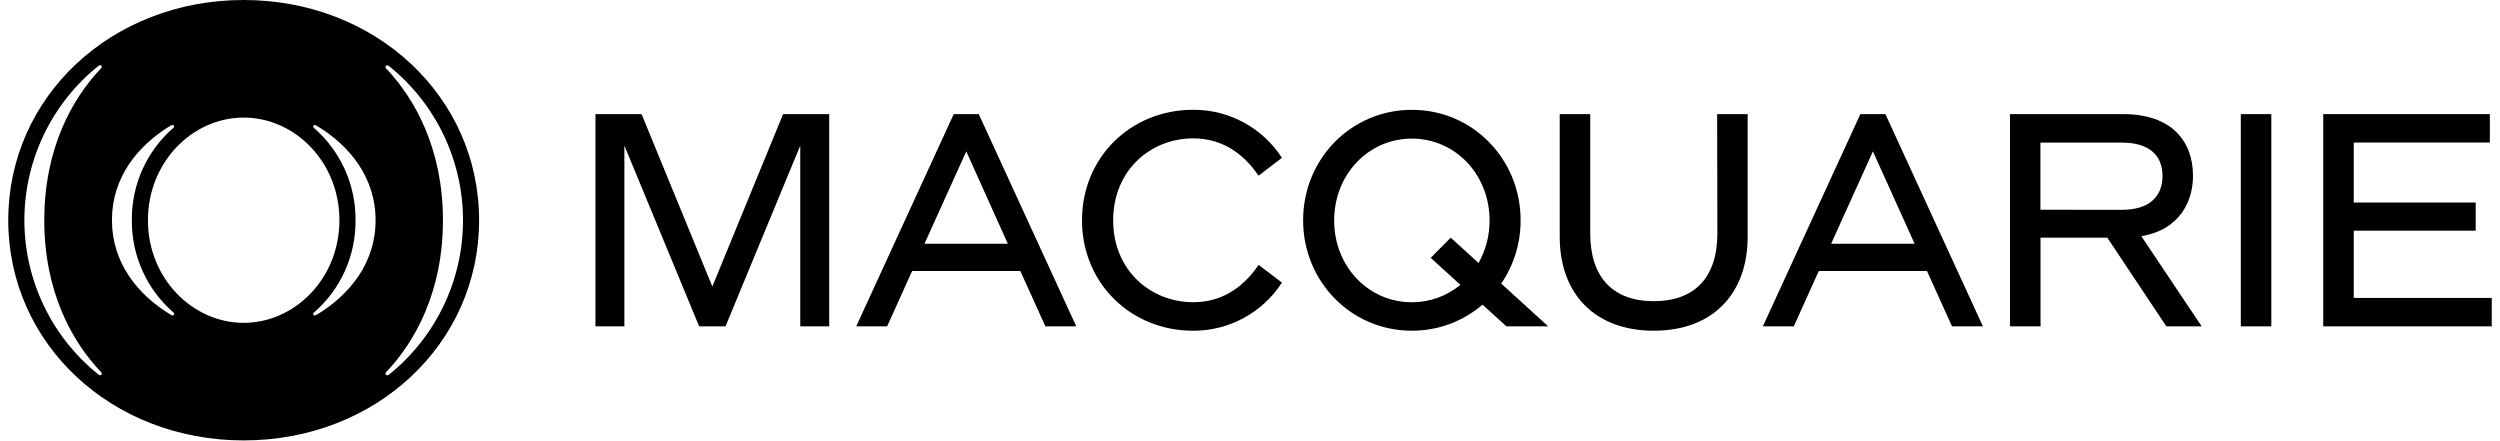
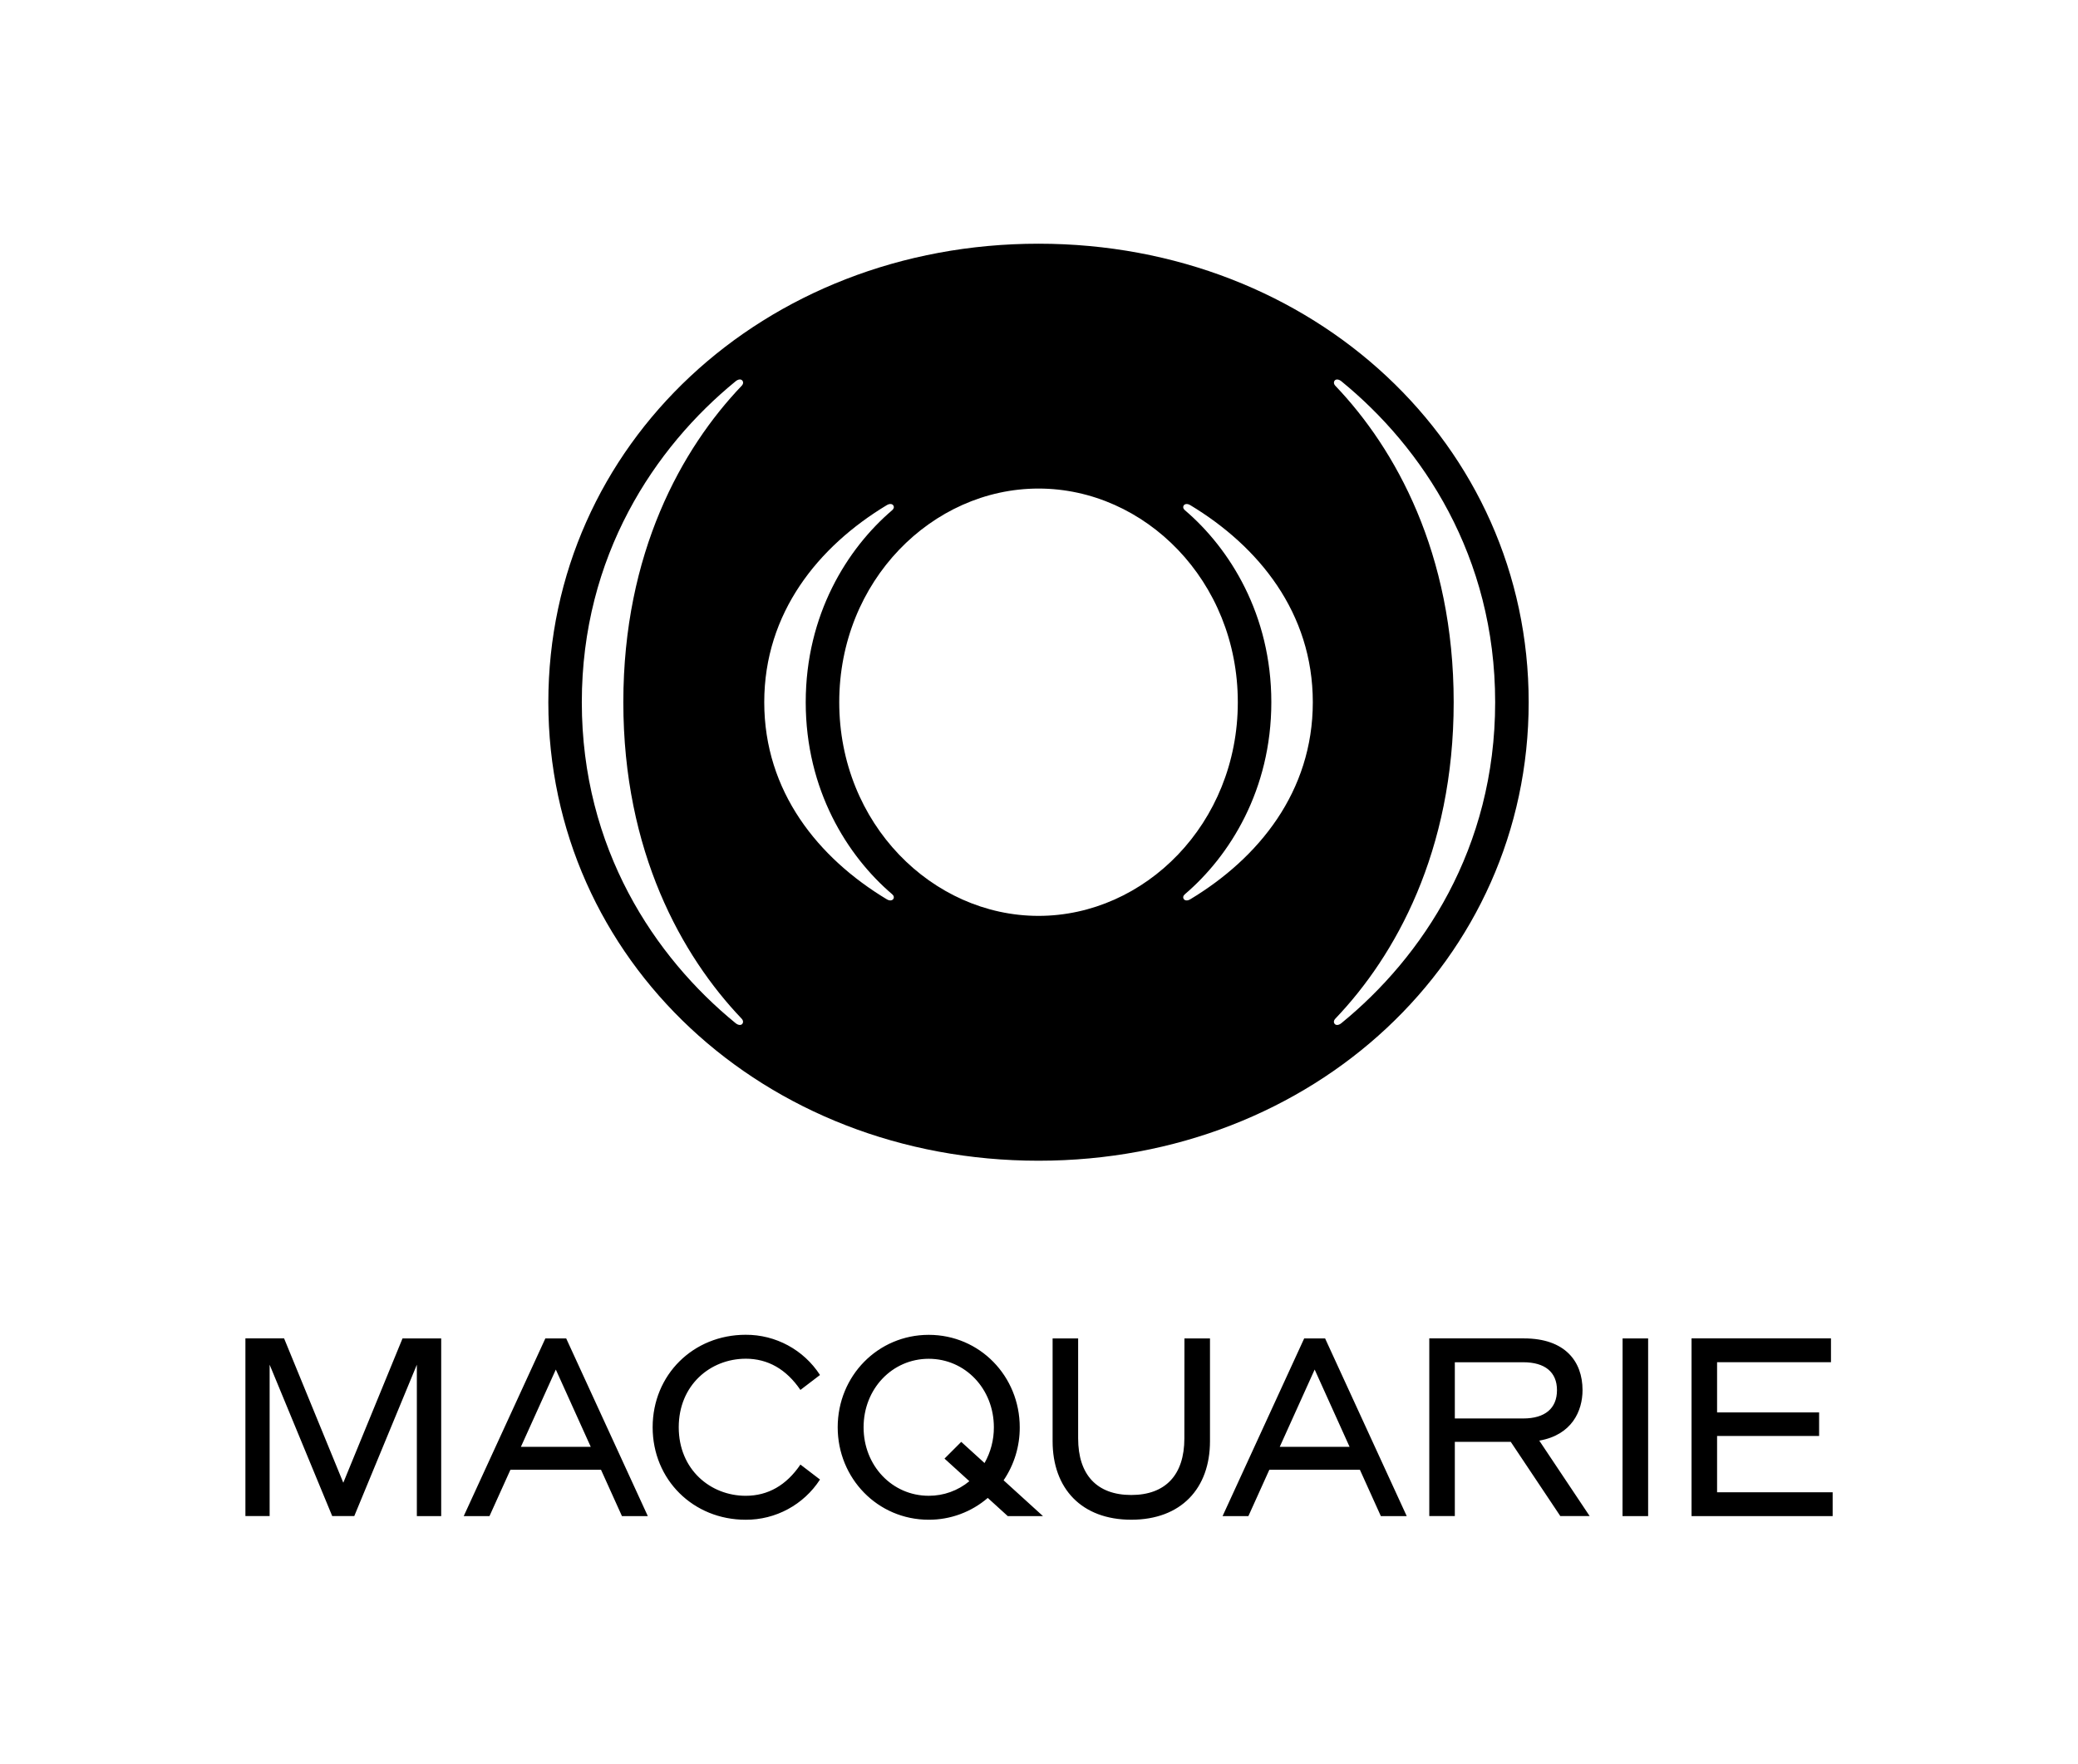
- <svg xmlns="http://www.w3.org/2000/svg" width="100%" height="100%" viewBox="0 0 193 34" version="1.1" xml:space="preserve" style="fill-rule:evenodd;clip-rule:evenodd;stroke-linejoin:round;stroke-miterlimit:2;">
-   <path d="M169.3,13.579C169.3,10.926 167.683,8.81 163.899,8.81L155.173,8.81L155.173,25.195L157.529,25.195L157.529,18.348L162.685,18.348L167.242,25.195L169.969,25.195L165.311,18.234C168.332,17.724 169.3,15.48 169.3,13.579ZM157.521,16.192L157.521,11.011L163.831,11.011C165.837,11.011 166.945,11.927 166.945,13.585C166.945,15.243 165.837,16.197 163.831,16.197L157.521,16.192Z" style="fill-rule:nonzero;" />
-   <path d="M132.582,18.029C132.582,21.397 130.842,23.251 127.674,23.251C124.505,23.251 122.766,21.397 122.766,18.029L122.766,8.81L120.41,8.81L120.41,18.283C120.41,22.646 123.087,25.531 127.666,25.531C132.244,25.531 134.919,22.659 134.919,18.283L134.919,8.81L132.563,8.81L132.582,18.029Z" style="fill-rule:nonzero;" />
-   <path d="M181.71,23L181.71,17.808L191.123,17.808L191.123,15.635L181.71,15.635L181.71,11.005L192.216,11.005L192.216,8.81L179.354,8.81L179.354,25.195L192.363,25.195L192.363,23L181.71,23Z" style="fill-rule:nonzero;" />
-   <rect x="172.99" y="8.81" width="2.356" height="16.385" />
-   <path d="M73.627,8.81L66.101,25.195L68.487,25.195L70.417,20.92L78.769,20.92L80.703,25.195L83.088,25.195L75.56,8.81L73.627,8.81ZM71.372,18.815L74.595,11.687L77.804,18.815L71.372,18.815Z" style="fill-rule:nonzero;" />
-   <path d="M143.62,8.81L136.091,25.195L138.48,25.195L140.41,20.92L148.762,20.92L150.696,25.195L153.082,25.195L145.553,8.81L143.62,8.81ZM141.365,18.815L144.588,11.687L147.808,18.815L141.365,18.815Z" style="fill-rule:nonzero;" />
-   <path d="M54.992,22.122L49.53,8.81L45.969,8.81L45.969,25.195L48.202,25.195L48.202,11.237L53.975,25.195L56.009,25.195L61.781,11.237L61.781,25.195L64.015,25.195L64.015,8.81L60.454,8.81L54.992,22.122Z" style="fill-rule:nonzero;" />
-   <path d="M92.109,10.683C94.159,10.683 95.858,11.651 97.159,13.563L98.966,12.183C97.465,9.861 94.876,8.461 92.111,8.475C87.274,8.475 83.53,12.167 83.53,17.004C83.53,21.841 87.274,25.533 92.111,25.533C94.878,25.544 97.467,24.14 98.966,21.814L97.164,20.451C95.863,22.359 94.165,23.33 92.114,23.33C88.858,23.33 85.938,20.906 85.938,17.01C85.938,13.113 88.853,10.683 92.109,10.683Z" style="fill-rule:nonzero;" />
-   <path d="M117.391,17.004C117.391,12.3 113.71,8.478 108.995,8.478C104.322,8.478 100.6,12.254 100.6,17.004C100.6,21.708 104.281,25.531 108.995,25.531C110.996,25.538 112.933,24.824 114.449,23.518L116.295,25.195L119.523,25.195L115.894,21.893C116.877,20.453 117.399,18.748 117.391,17.004ZM114.146,20.303L111.995,18.348L110.451,19.905L112.742,21.989C111.69,22.862 110.363,23.338 108.995,23.333C105.625,23.333 102.997,20.56 102.997,17.018C102.997,13.476 105.636,10.7 108.995,10.7C112.355,10.7 114.994,13.476 114.994,17.018C115.001,18.168 114.709,19.3 114.146,20.303Z" style="fill-rule:nonzero;" />
-   <path d="M18.813,0C8.618,0 0.637,7.45 0.637,17.001C0.637,26.553 8.618,34 18.813,34C29.009,34 36.987,26.55 36.987,17.001C36.987,7.452 28.995,0 18.813,0ZM7.803,28.729C7.837,28.756 7.858,28.798 7.858,28.842C7.858,28.878 7.844,28.913 7.819,28.939C7.77,28.983 7.674,28.977 7.584,28.901C3.981,26.004 1.882,21.623 1.882,17C1.882,12.377 3.981,7.996 7.584,5.099C7.674,5.023 7.77,5.017 7.819,5.061C7.844,5.087 7.858,5.122 7.858,5.158C7.858,5.202 7.837,5.244 7.803,5.271C5.583,7.597 3.418,11.452 3.418,17.001C3.418,22.55 5.583,26.403 7.803,28.729ZM13.425,24.298C13.387,24.355 13.291,24.372 13.185,24.298C10.647,22.771 8.642,20.306 8.642,16.993C8.642,13.68 10.647,11.223 13.18,9.694C13.286,9.628 13.381,9.645 13.42,9.694C13.458,9.754 13.439,9.835 13.379,9.874C11.32,11.664 10.149,14.273 10.18,17.001C10.153,19.727 11.326,22.331 13.384,24.118C13.445,24.156 13.463,24.238 13.425,24.298ZM18.813,24.923C14.87,24.923 11.421,21.503 11.421,17.001C11.421,12.499 14.87,9.077 18.813,9.077C22.756,9.077 26.203,12.497 26.203,17.001C26.203,21.506 22.753,24.923 18.813,24.923ZM24.438,24.306C24.332,24.372 24.237,24.355 24.199,24.306C24.186,24.286 24.179,24.262 24.179,24.238C24.179,24.193 24.203,24.15 24.242,24.126C26.3,22.339 27.472,19.735 27.446,17.01C27.474,14.28 26.302,11.672 24.242,9.882C24.203,9.858 24.179,9.816 24.179,9.77C24.179,9.746 24.186,9.722 24.199,9.702C24.237,9.645 24.332,9.628 24.438,9.702C26.977,11.223 28.995,13.686 28.995,17.001C28.995,20.317 26.977,22.779 24.438,24.306ZM30.042,28.904C29.949,28.98 29.857,28.985 29.807,28.942C29.778,28.915 29.761,28.877 29.761,28.837C29.761,28.797 29.778,28.759 29.807,28.732C32.027,26.406 34.195,22.539 34.195,17.007C34.195,11.474 32.013,7.602 29.807,5.282C29.778,5.255 29.761,5.217 29.761,5.177C29.761,5.137 29.778,5.099 29.807,5.072C29.857,5.028 29.949,5.034 30.042,5.11C33.645,8.007 35.744,12.388 35.744,17.011C35.744,21.634 33.645,26.015 30.042,28.912L30.042,28.904Z" style="fill-rule:nonzero;" />
+ <svg xmlns="http://www.w3.org/2000/svg" id="Logo" viewBox="0 0 1558 1322">
+   <path id="Macquarie" d="M1186.52,1042.13c0-21.56-13.14-38.76-43.9-38.76h-71v133.19h19.15V1080.9h41.92l37.17,55.66h22L1154.09,1080c24.56-4.26,32.43-22.38,32.43-37.84m-95.75,21.23v-42.14h51.29c16.31,0,25.3,7.43,25.3,20.91,0,13.69-9,21.23-25.3,21.23Zm-202.72-60H907.2v77c0,35.58-21.77,58.91-59,58.91s-59-23.33-59-58.91v-77h19.15v74.94c0,27.36,14.14,42.43,39.82,42.43s39.82-15.07,39.82-42.43Zm486,115.34v17.85H1268.25V1003.37h104.54v17.85H1287.4v37.62h76.5v17.67h-76.5v42.2Zm-157.5-115.34h19.15v133.19H1216.5Zm-807.67,0-61.19,133.19H367l15.71-34.76h67.89l15.71,34.76h19.39l-61.19-133.19Zm-18.33,81.27,26.18-57.94,26.19,57.94Zm587.27-81.27-61.18,133.19H936l15.71-34.76h67.88l15.71,34.76h19.4l-61.19-133.19Zm-18.32,81.27,26.18-57.94,26.18,57.94Zm-657.71-81.27h29v133.19H312.54V1023.08l-46.92,113.48H249.08l-46.92-113.48v113.48H184V1003.37h29l44.39,108.2Zm257.33,15.21c-26.47,0-50.23,19.7-50.23,51.38s23.76,51.38,50.23,51.38c16.66,0,30.47-7.87,41-23.41l14.68,11.22a66,66,0,0,1-55.73,30.15c-39.32,0-69.74-30-69.74-69.34s30.42-69.33,69.74-69.33a66,66,0,0,1,55.73,30.15L600.12,1042c-10.58-15.53-24.39-23.41-41-23.41M764.56,1070c0-38.24-29.92-69.3-68.24-69.3-38,0-68.25,30.71-68.25,69.3,0,38.24,29.92,69.31,68.25,69.31a67.51,67.51,0,0,0,44.27-16.35l15,13.64H782l-29.54-26.85A70.11,70.11,0,0,0,764.56,1070m-26.38,26.82-17.48-15.89-12.55,12.55,18.64,16.94a47.44,47.44,0,0,1-30.47,10.93c-27.39,0-48.84-22.55-48.84-51.35s21.45-51.35,48.84-51.35,48.84,22.56,48.84,51.35a53.81,53.81,0,0,1-7,26.82M778.63,182.7c-206.11,0-367.51,150.62-367.51,343.74s161.4,343.73,367.51,343.73,367.51-150.61,367.51-343.73S984.74,182.7,778.63,182.7M556,763.62c1.59,1.66,1.24,3.35.3,4.21s-2.88.76-4.75-.76c-60.68-49.49-115.33-131-115.33-240.63S490.9,335.3,551.58,285.8c1.87-1.52,3.75-1.67,4.75-.75s1.29,2.54-.3,4.21c-44.89,47-88.68,125.24-88.68,237.18S511.14,716.59,556,763.62M669.71,674c-.78,1.17-2.71,1.46-4.84.18C613.52,643.27,573,593.46,573,526.44s40.55-116.83,91.9-147.76c2.13-1.27,4.06-1,4.84.18s.5,2.5-.85,3.65c-33.54,28.59-64.79,78.15-64.79,143.93s31.25,115.34,64.79,143.92c1.35,1.16,1.6,2.53.85,3.65m108.92,12.6c-79.7,0-149.43-69.14-149.43-160.17s69.73-160.18,149.43-160.18S928.06,435.4,928.06,526.44,858.33,686.61,778.63,686.61m113.76-12.42c-2.13,1.28-4.06,1-4.84-.18s-.5-2.49.85-3.65c33.54-28.58,64.79-78.15,64.79-143.92S921.94,411.1,888.4,382.51c-1.35-1.15-1.6-2.52-.85-3.65s2.71-1.45,4.84-.18c51.35,30.93,91.9,80.73,91.9,147.76s-40.55,116.83-91.9,147.75m113.29,92.88c-1.87,1.52-3.74,1.67-4.75.76s-1.29-2.55.3-4.21c44.89-47,88.68-125.24,88.68-237.18s-43.79-190.15-88.68-237.18c-1.59-1.67-1.23-3.36-.3-4.21s2.88-.77,4.75.75c60.68,49.5,115.33,131,115.33,240.64s-54.65,191.14-115.33,240.63" />
</svg>
